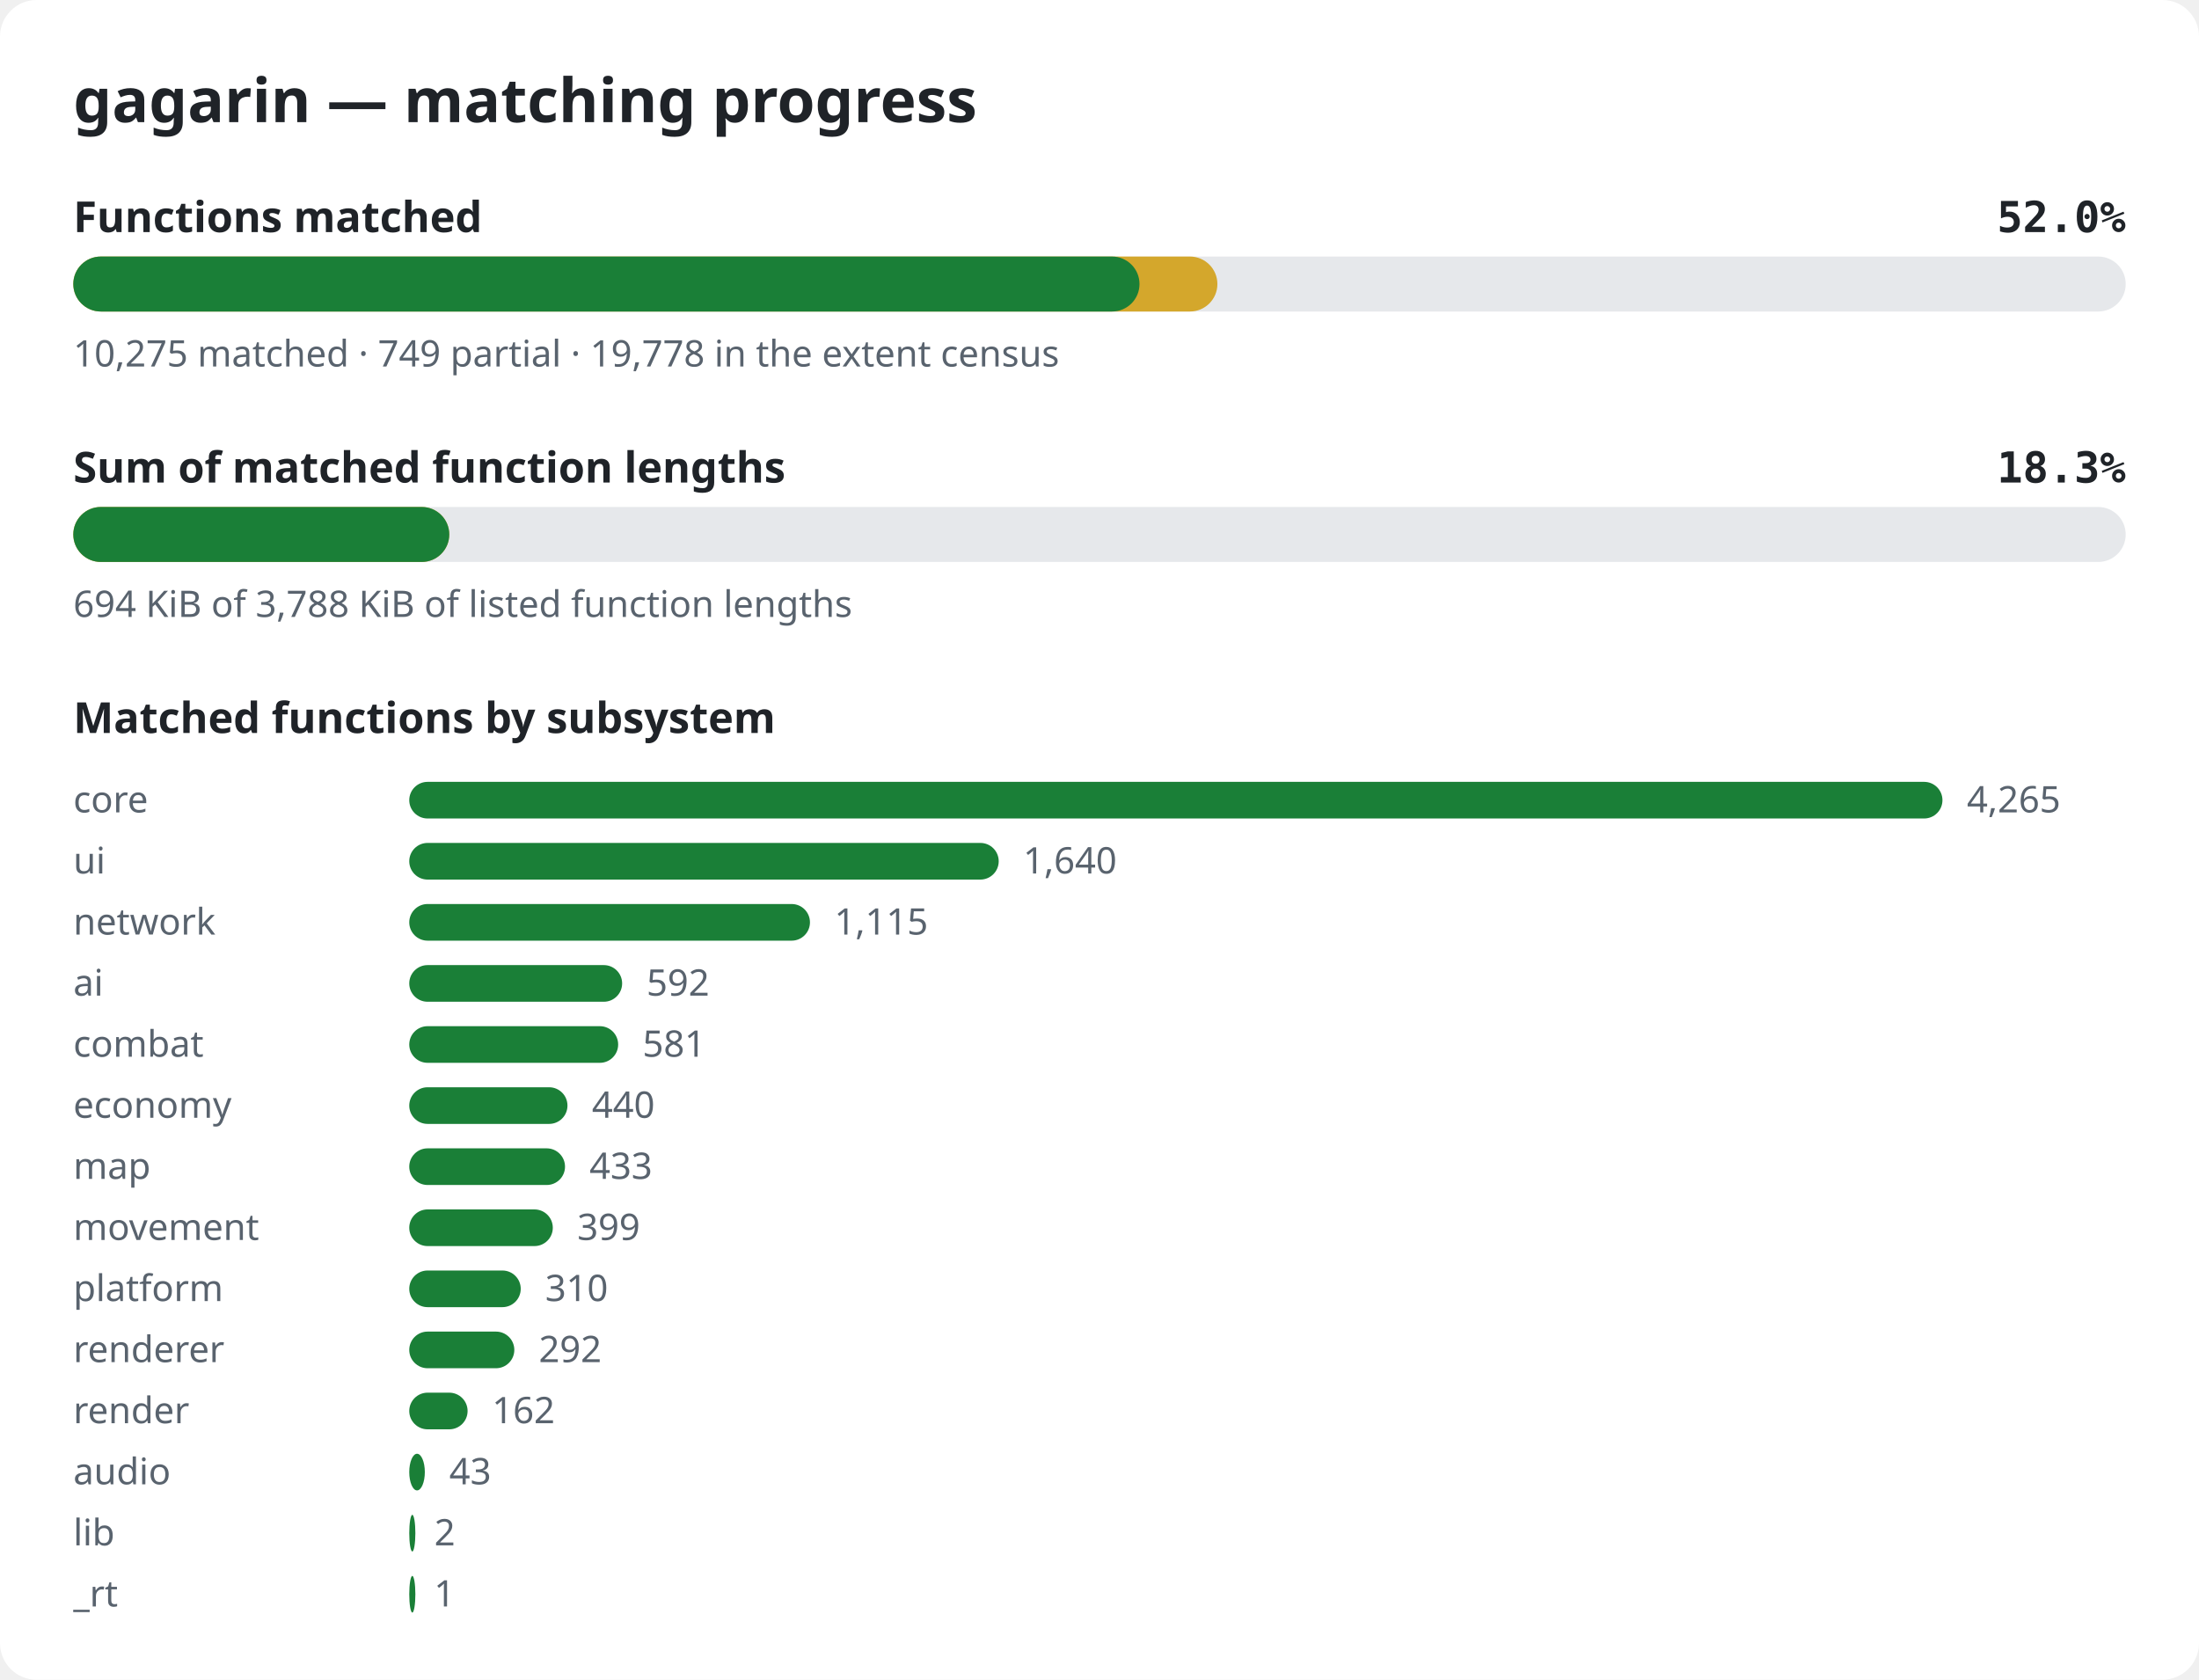
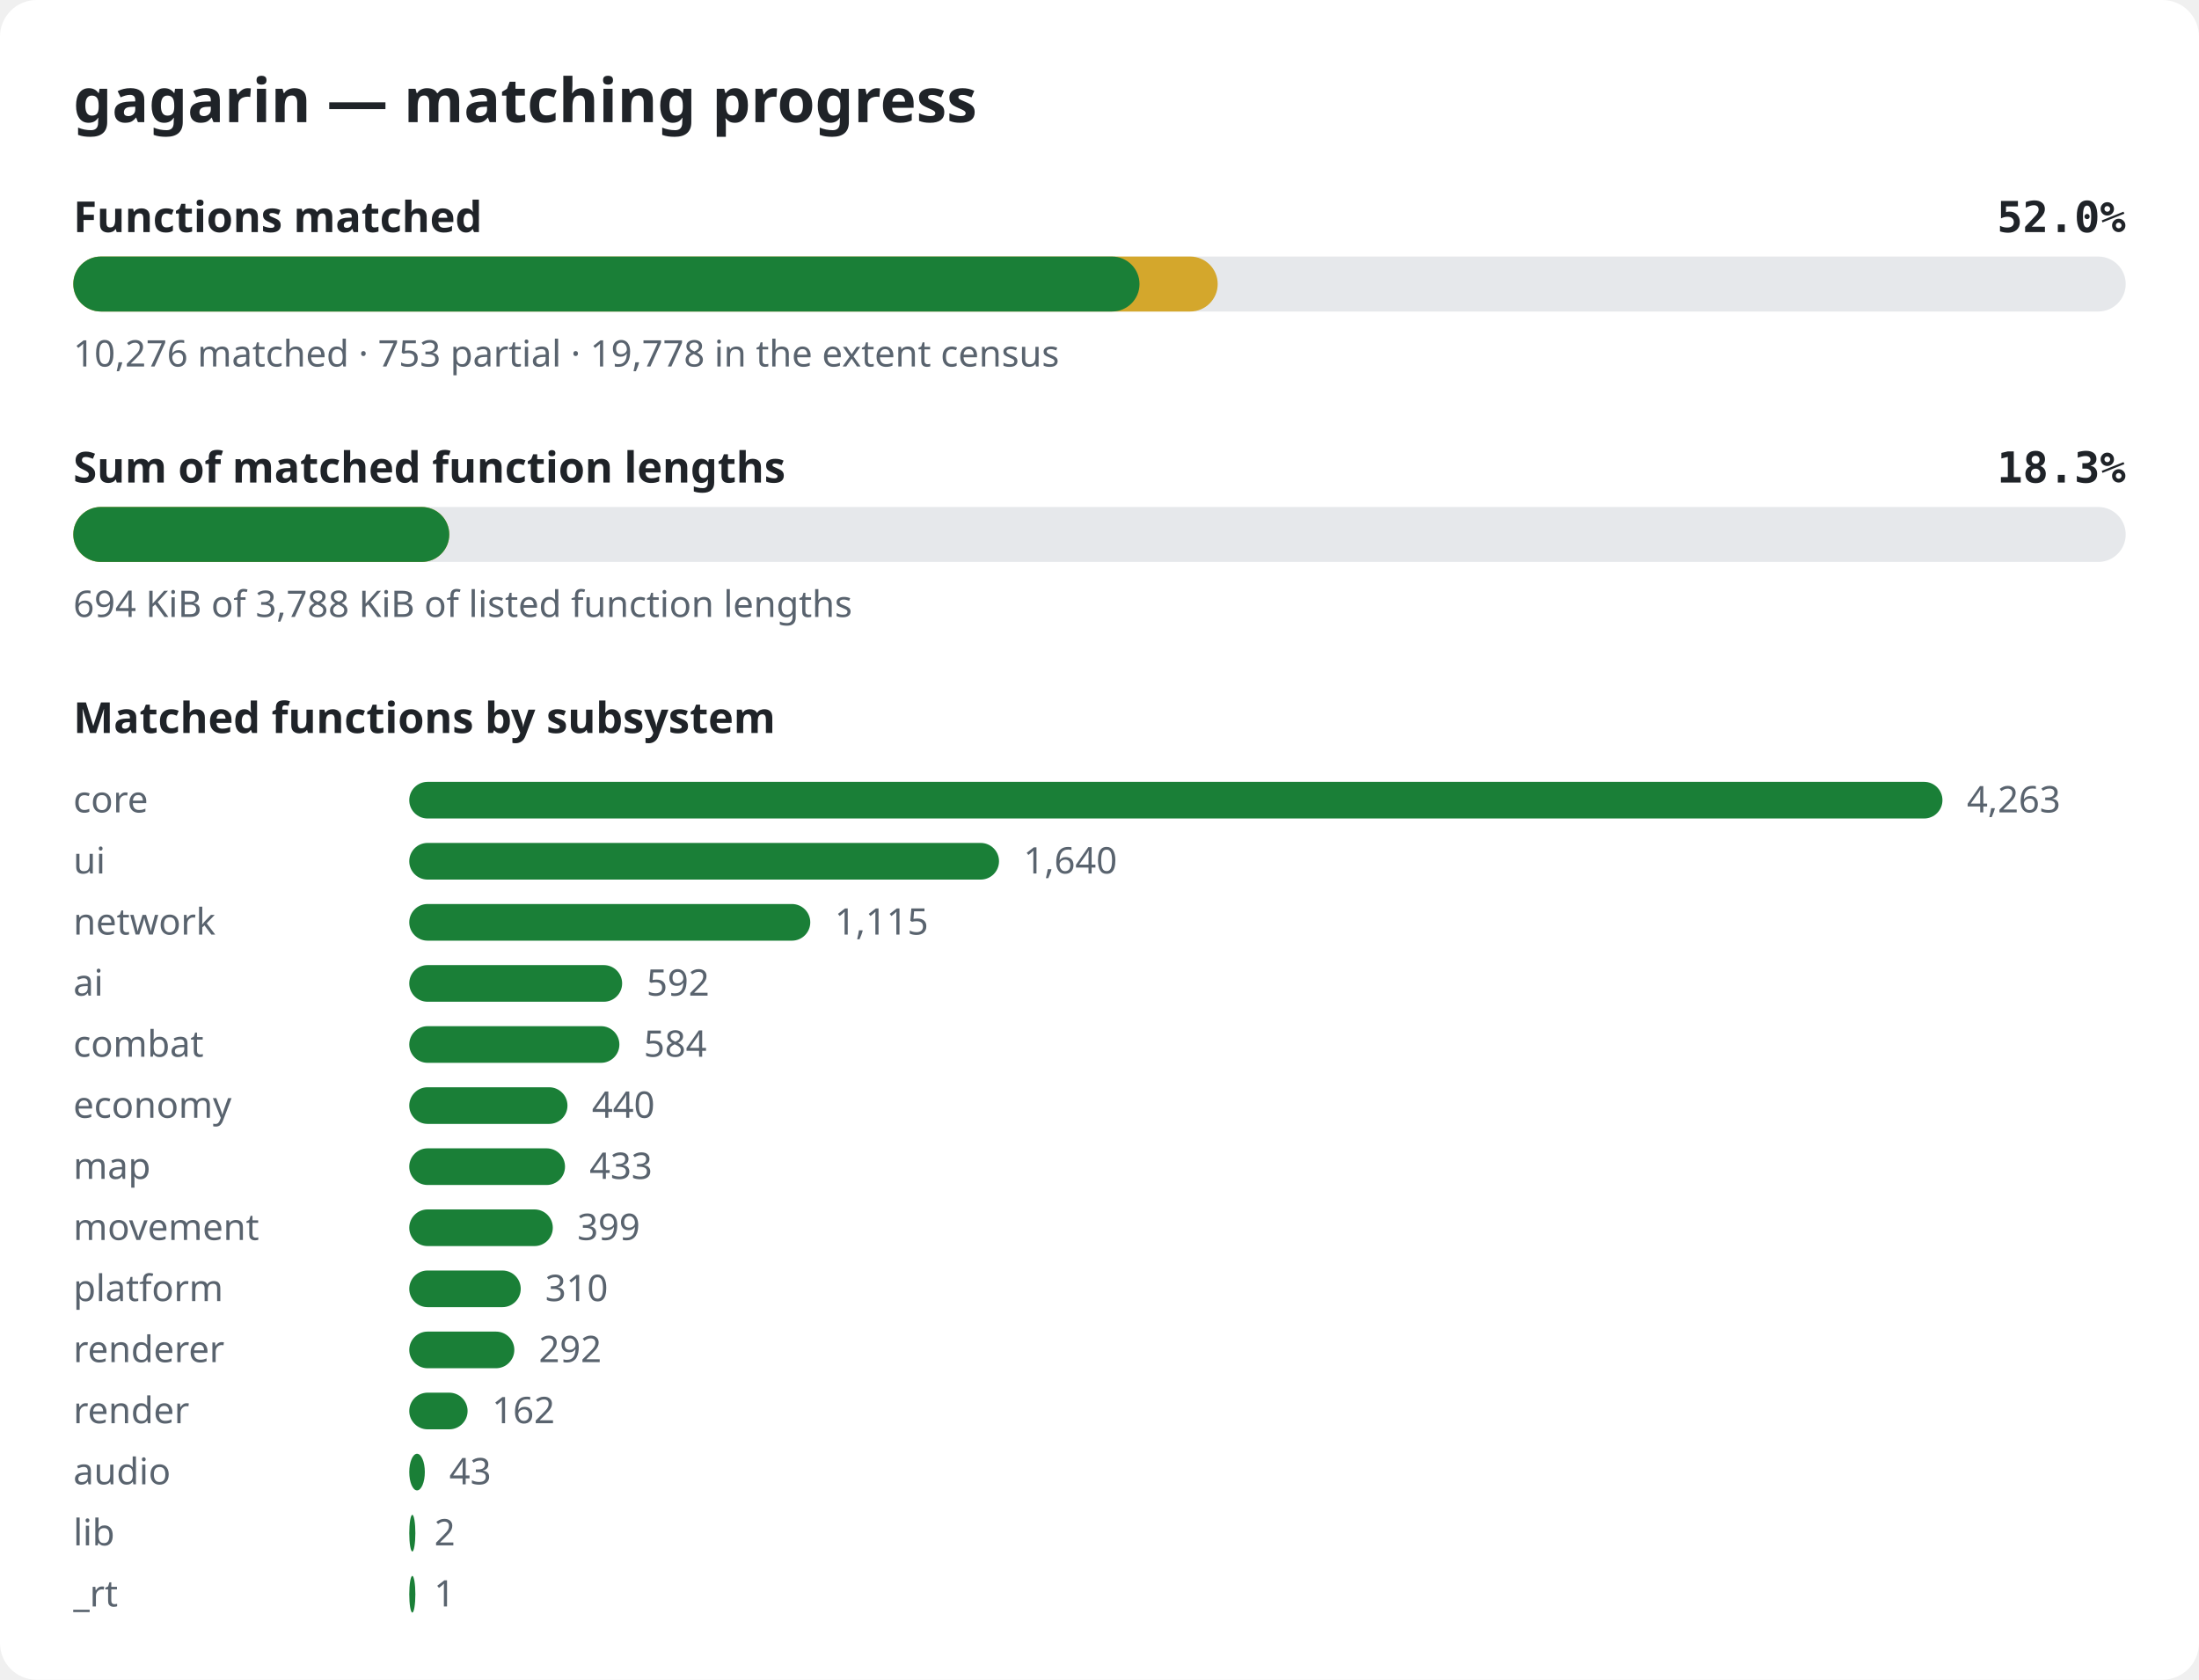
<svg xmlns="http://www.w3.org/2000/svg" width="720" height="550" viewBox="0 0 720 550" role="img" aria-label="gagarin matching progress">
  <style>.bg{fill:#ffffff}.title{font:600 20px sans-serif;fill:#1f2328}.label{font:600 14px sans-serif;fill:#1f2328}.pct{font:600 14px monospace;fill:#1f2328}.note{font:12px sans-serif;fill:#59636e}.track{fill:#e6e8eb}.done{fill:#1a7f37}.partial{fill:#d4a72c}@media (prefers-color-scheme: dark){.bg{fill:#0d1117}.title,.label,.pct{fill:#e6edf3}.note{fill:#9198a1}.track{fill:#262c36}.done{fill:#3fb950}.partial{fill:#d29922}}</style>
  <rect width="720" height="550" rx="12" class="bg" />
  <text x="24" y="40" class="title">gagarin — matching progress</text>
  <text x="24" y="76" class="label">Functions matched</text>
  <text x="696" y="76" class="pct" text-anchor="end">52.0%</text>
  <rect x="24" y="84" width="672" height="18" rx="9" class="track" />
-   <rect x="24" y="84" width="374.6" height="18" rx="9" class="partial" />
+   <rect x="24" y="84" width="374.7" height="18" rx="9" class="partial" />
  <rect x="24" y="84" width="349.1" height="18" rx="9" class="done" />
-   <text x="24" y="120" class="note">10,275 matched · 749 partial · 19,778 in the extent census</text>
+   <text x="24" y="120" class="note">10,276 matched · 753 partial · 19,778 in the extent census</text>
  <text x="24" y="158" class="label">Sum of matched function lengths</text>
  <text x="696" y="158" class="pct" text-anchor="end">18.3%</text>
  <rect x="24" y="166" width="672" height="18" rx="9" class="track" />
  <rect x="24" y="166" width="123.1" height="18" rx="9" class="partial" />
  <rect x="24" y="166" width="123.1" height="18" rx="9" class="done" />
  <text x="24" y="202" class="note">694 KiB of 3,788 KiB of listed function lengths</text>
  <text x="24" y="240" class="label">Matched functions by subsystem</text>
  <text x="24" y="266" class="note">core</text>
  <rect x="134" y="256" width="502.0" height="12" rx="6" class="done" />
-   <text x="644.0" y="266" class="note">4,265</text>
+   <text x="644.0" y="266" class="note">4,263</text>
  <text x="24" y="286" class="note">ui</text>
-   <rect x="134" y="276" width="193.0" height="12" rx="6" class="done" />
-   <text x="335.0" y="286" class="note">1,640</text>
+   <rect x="134" y="276" width="193.1" height="12" rx="6" class="done" />
+   <text x="335.1" y="286" class="note">1,640</text>
  <text x="24" y="306" class="note">network</text>
-   <rect x="134" y="296" width="131.2" height="12" rx="6" class="done" />
-   <text x="273.2" y="306" class="note">1,115</text>
+   <rect x="134" y="296" width="131.3" height="12" rx="6" class="done" />
+   <text x="273.3" y="306" class="note">1,115</text>
  <text x="24" y="326" class="note">ai</text>
  <rect x="134" y="316" width="69.7" height="12" rx="6" class="done" />
  <text x="211.7" y="326" class="note">592</text>
  <text x="24" y="346" class="note">combat</text>
-   <rect x="134" y="336" width="68.4" height="12" rx="6" class="done" />
-   <text x="210.4" y="346" class="note">581</text>
+   <rect x="134" y="336" width="68.8" height="12" rx="6" class="done" />
+   <text x="210.8" y="346" class="note">584</text>
  <text x="24" y="366" class="note">economy</text>
  <rect x="134" y="356" width="51.8" height="12" rx="6" class="done" />
  <text x="193.8" y="366" class="note">440</text>
  <text x="24" y="386" class="note">map</text>
  <rect x="134" y="376" width="51.0" height="12" rx="6" class="done" />
  <text x="193.0" y="386" class="note">433</text>
  <text x="24" y="406" class="note">movement</text>
  <rect x="134" y="396" width="47.0" height="12" rx="6" class="done" />
  <text x="189.0" y="406" class="note">399</text>
  <text x="24" y="426" class="note">platform</text>
  <rect x="134" y="416" width="36.5" height="12" rx="6" class="done" />
  <text x="178.5" y="426" class="note">310</text>
  <text x="24" y="446" class="note">renderer</text>
  <rect x="134" y="436" width="34.4" height="12" rx="6" class="done" />
  <text x="176.4" y="446" class="note">292</text>
  <text x="24" y="466" class="note">render</text>
  <rect x="134" y="456" width="19.1" height="12" rx="6" class="done" />
  <text x="161.1" y="466" class="note">162</text>
  <text x="24" y="486" class="note">audio</text>
  <rect x="134" y="476" width="5.1" height="12" rx="6" class="done" />
  <text x="147.1" y="486" class="note">43</text>
  <text x="24" y="506" class="note">lib</text>
  <rect x="134" y="496" width="2.0" height="12" rx="6" class="done" />
  <text x="142.2" y="506" class="note">2</text>
  <text x="24" y="526" class="note">_rt</text>
  <rect x="134" y="516" width="2.0" height="12" rx="6" class="done" />
  <text x="142.1" y="526" class="note">1</text>
</svg>
